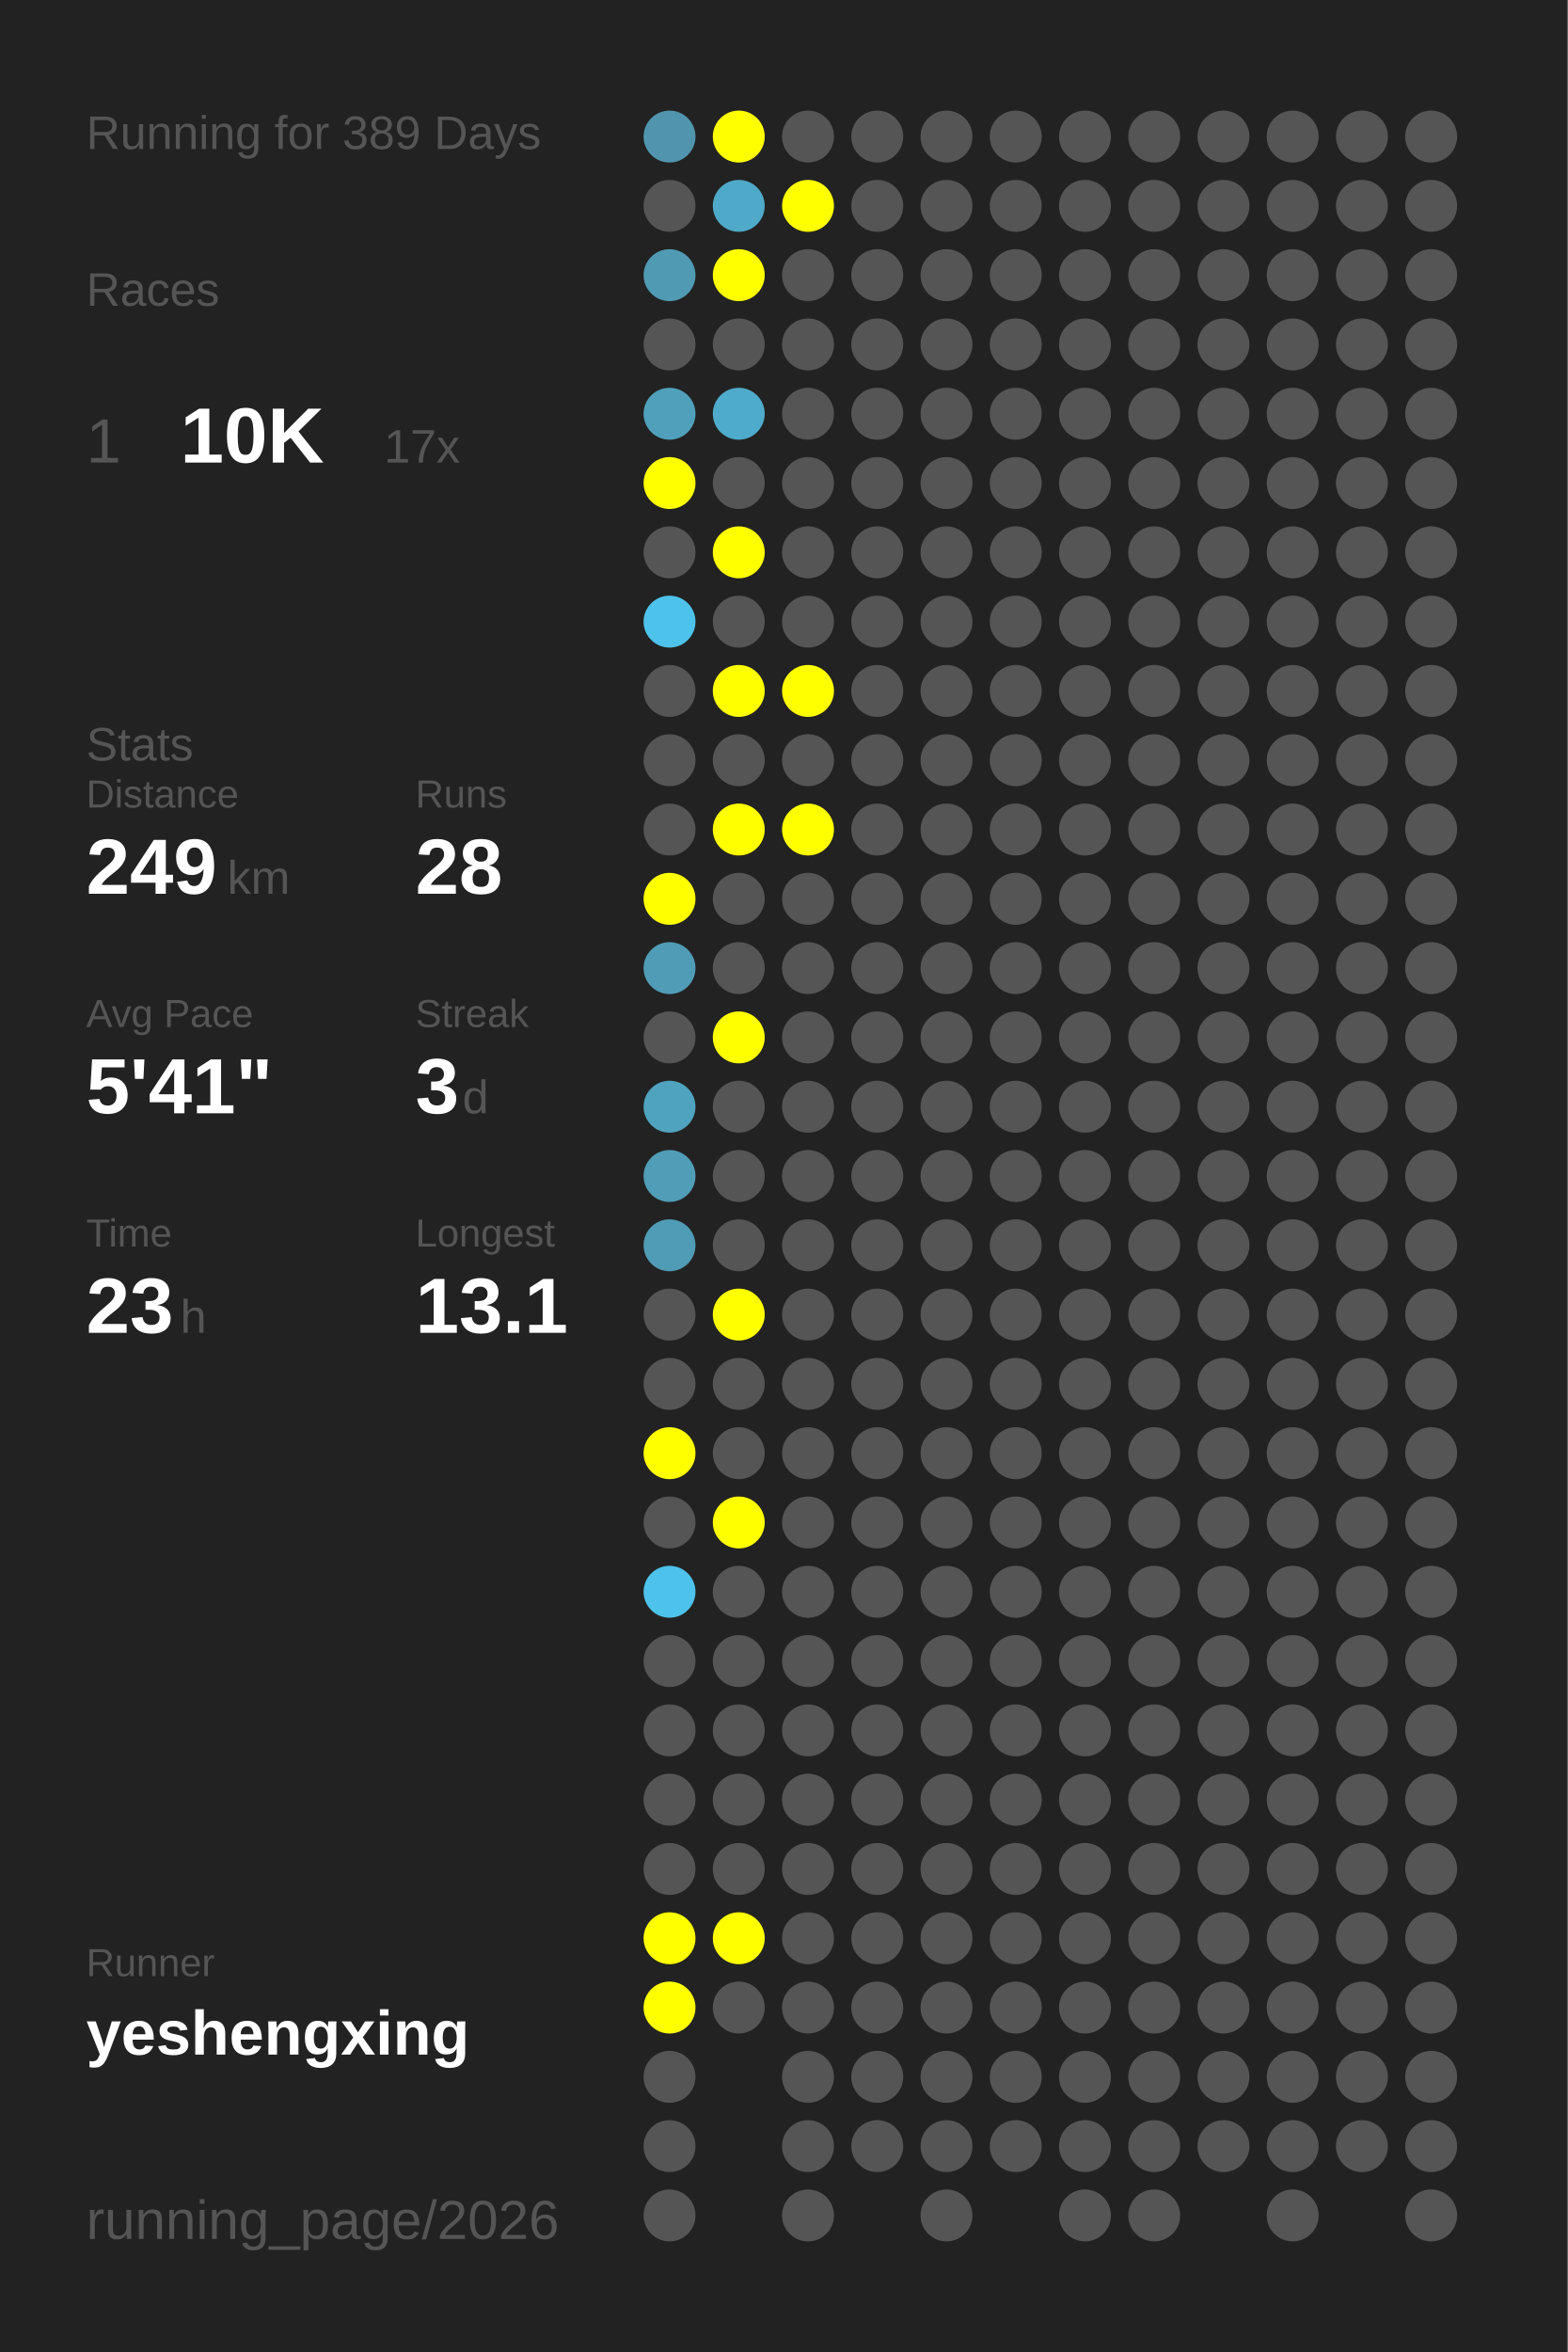
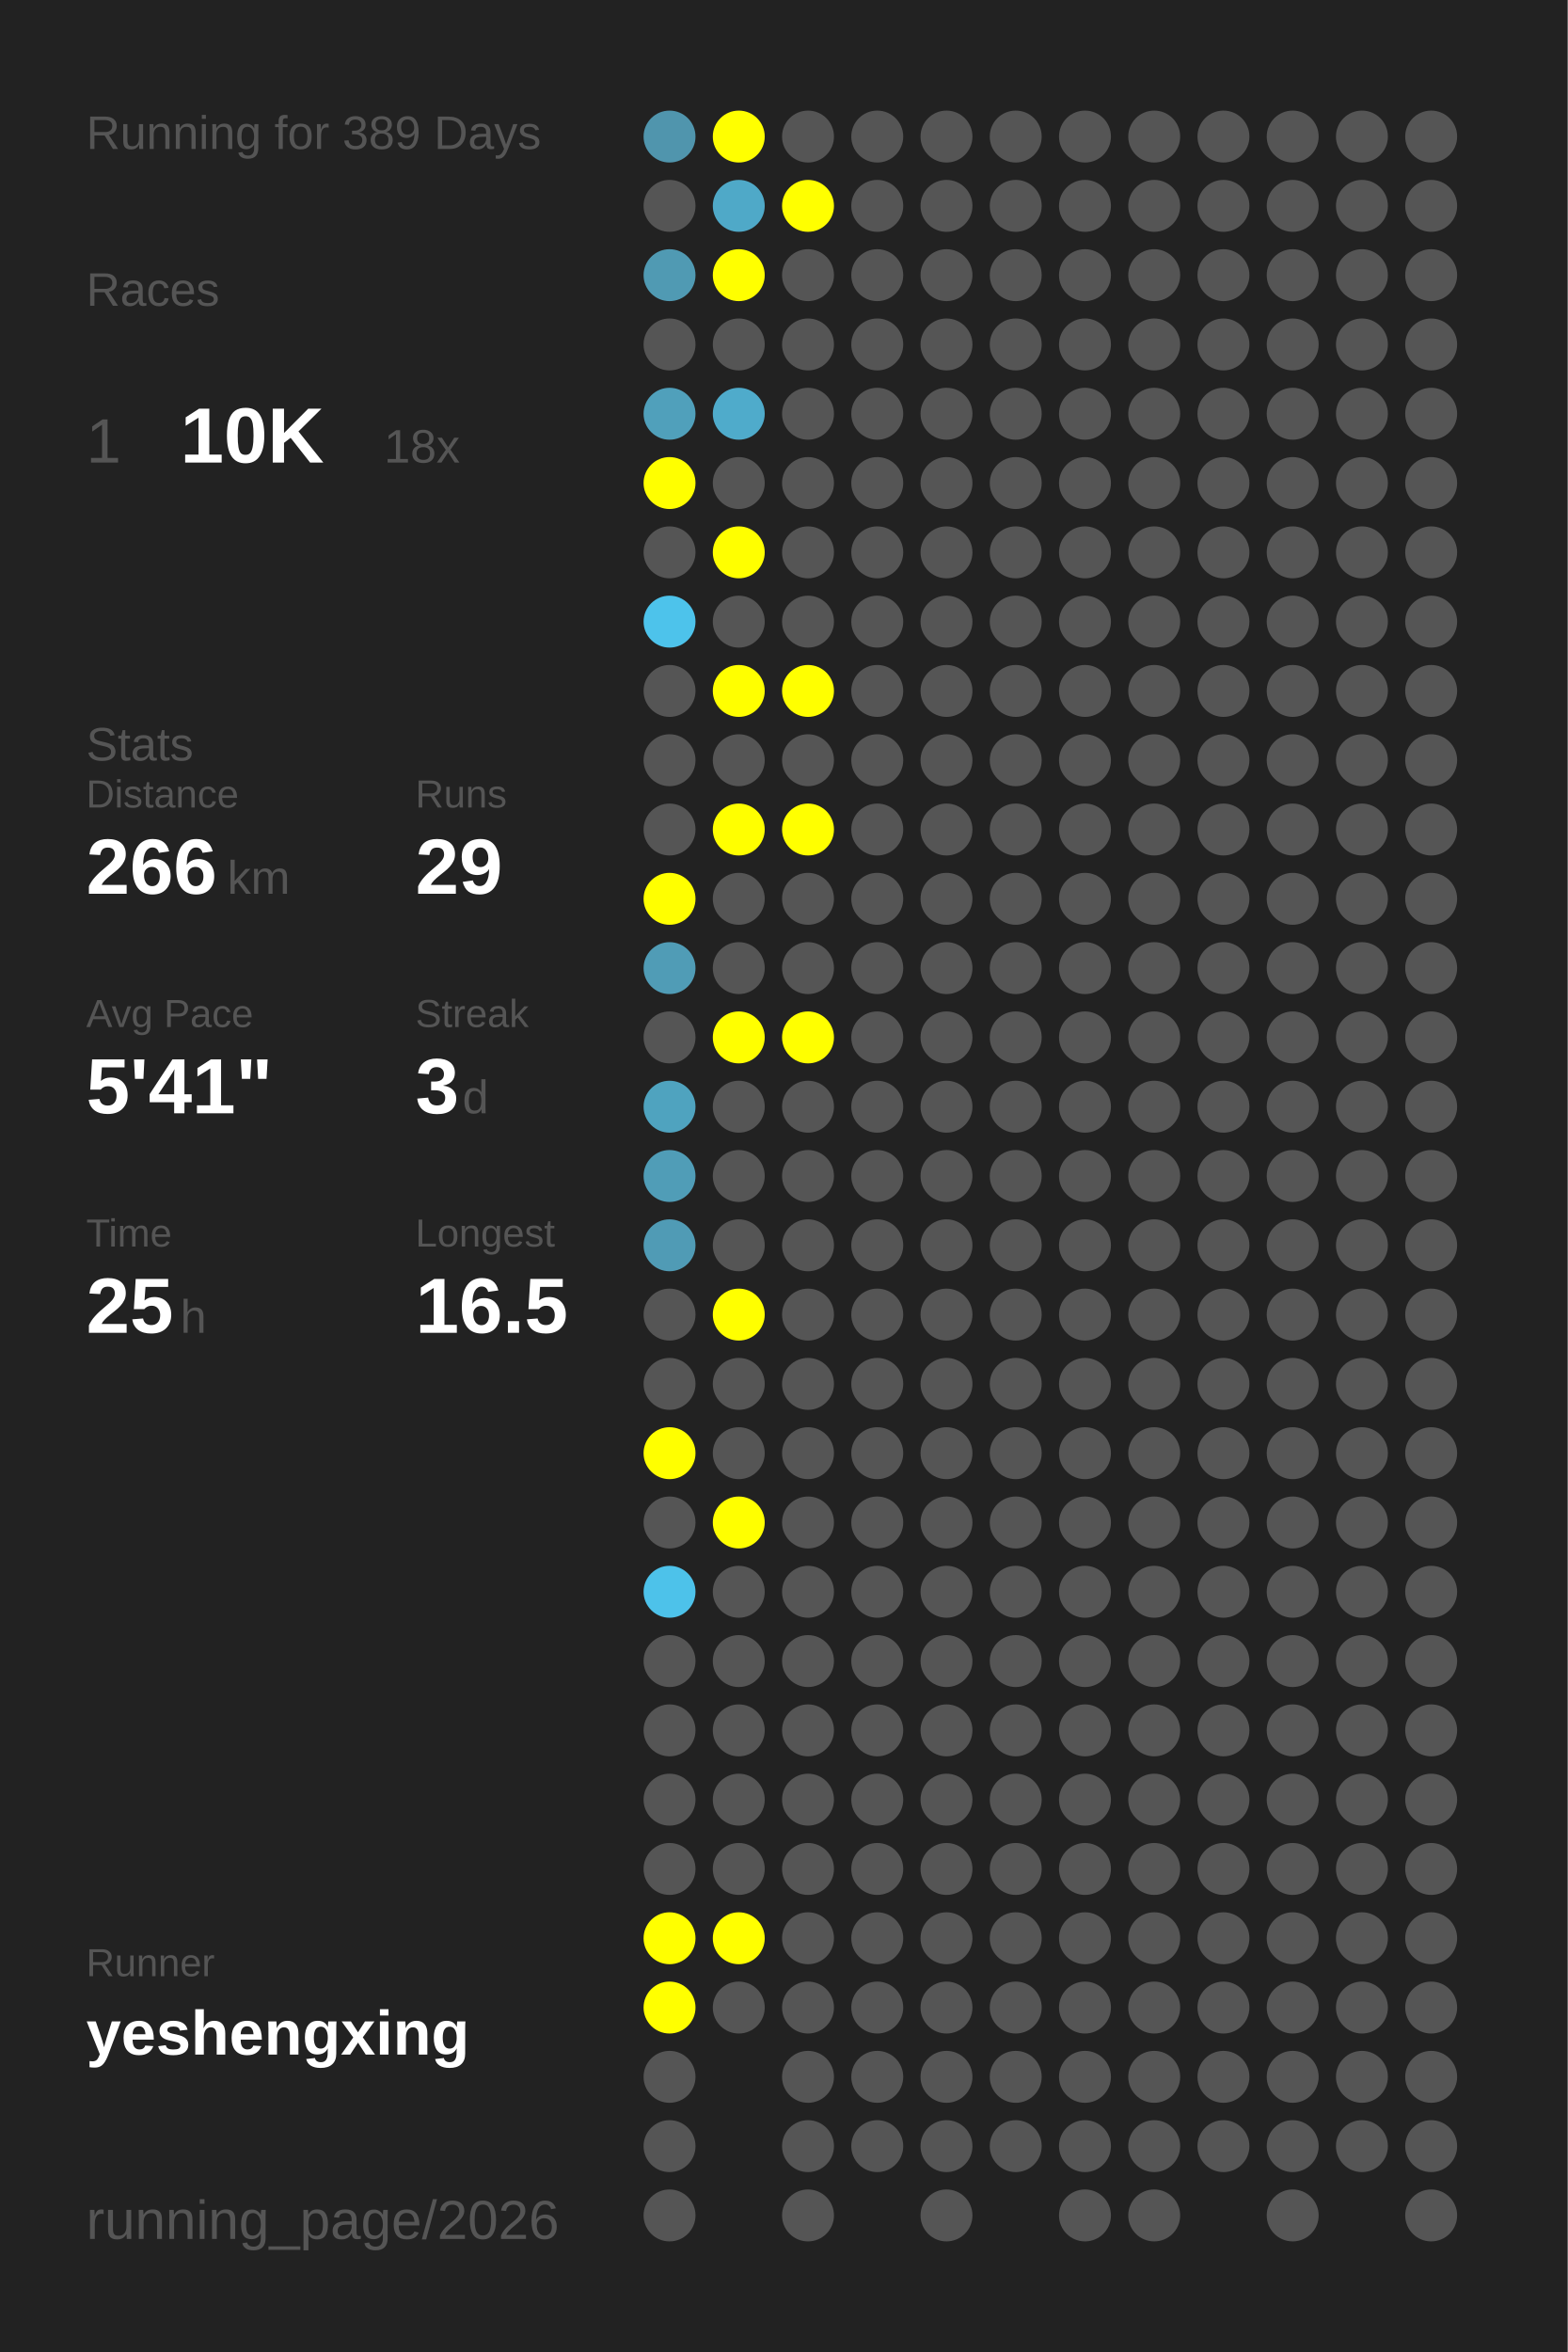
<svg xmlns="http://www.w3.org/2000/svg" baseProfile="full" height="300mm" version="1.1" viewBox="0,0,200,300" width="200mm">
  <defs />
  <rect fill="#222222" height="300" width="200" x="0" y="0" />
  <text fill="#555555" style="font-size:6px; font-family:Arial;" x="11" y="19">Running for 389 Days</text>
  <text fill="#555555" style="font-size:6px; font-family:Arial;" x="11" y="39">Races</text>
  <text fill="#555555" style="font-size:8px; font-family:Arial;" x="11" y="59">1</text>
  <text fill="#FFFFFF" style="font-size:10px; font-family:Arial; font-weight:bold;" x="23" y="59">10K</text>
-   <text fill="#555555" style="font-size:6px; font-family:Arial;" x="49" y="59">17x</text>
+   <text fill="#555555" style="font-size:6px; font-family:Arial;" x="49" y="59">18x</text>
  <text fill="#555555" style="font-size:6px; font-family:Arial;" x="11" y="97">Stats</text>
  <text fill="#555555" style="font-size:5px; font-family:Arial;" x="11" y="103">Distance</text>
-   <text fill="#FFFFFF" style="font-size:10px; font-family:Arial; font-weight:bold;" x="11" y="114">249</text>
+   <text fill="#FFFFFF" style="font-size:10px; font-family:Arial; font-weight:bold;" x="11" y="114">266</text>
  <text fill="#555555" style="font-size:6px; font-family:Arial;" x="29" y="114">km</text>
  <text fill="#555555" style="font-size:5px; font-family:Arial;" x="53" y="103">Runs</text>
-   <text fill="#FFFFFF" style="font-size:10px; font-family:Arial; font-weight:bold;" x="53" y="114">28</text>
+   <text fill="#FFFFFF" style="font-size:10px; font-family:Arial; font-weight:bold;" x="53" y="114">29</text>
  <text fill="#555555" style="font-size:5px; font-family:Arial;" x="11" y="131">Avg Pace</text>
  <text fill="#FFFFFF" style="font-size:10px; font-family:Arial; font-weight:bold;" x="11" y="142">5'41"</text>
  <text fill="#555555" style="font-size:5px; font-family:Arial;" x="53" y="131">Streak</text>
  <text fill="#FFFFFF" style="font-size:10px; font-family:Arial; font-weight:bold;" x="53" y="142">3</text>
  <text fill="#555555" style="font-size:6px; font-family:Arial;" x="59" y="142">d</text>
  <text fill="#555555" style="font-size:5px; font-family:Arial;" x="11" y="159">Time</text>
-   <text fill="#FFFFFF" style="font-size:10px; font-family:Arial; font-weight:bold;" x="11" y="170">23</text>
+   <text fill="#FFFFFF" style="font-size:10px; font-family:Arial; font-weight:bold;" x="11" y="170">25</text>
  <text fill="#555555" style="font-size:6px; font-family:Arial;" x="23" y="170">h</text>
  <text fill="#555555" style="font-size:5px; font-family:Arial;" x="53" y="159">Longest</text>
-   <text fill="#FFFFFF" style="font-size:10px; font-family:Arial; font-weight:bold;" x="53" y="170">13.1</text>
+   <text fill="#FFFFFF" style="font-size:10px; font-family:Arial; font-weight:bold;" x="53" y="170">16.5</text>
  <text fill="#555555" style="font-size:5px; font-family:Arial;" x="11" y="252.065">Runner</text>
  <text fill="#FFFFFF" style="font-size:8px; font-family:Arial; font-weight:bold;" x="11" y="262.065">yeshengxing</text>
  <text fill="#555555" style="font-size:7px; font-family:Arial;" x="11" y="285.581">running_page/2026</text>
  <circle cx="85.417" cy="17.419" fill="#5095ad" r="3.312" />
  <circle cx="85.417" cy="26.258" fill="#555555" r="3.312" />
  <circle cx="85.417" cy="35.097" fill="#509ab3" r="3.312" />
  <circle cx="85.417" cy="43.935" fill="#555555" r="3.312" />
  <circle cx="85.417" cy="52.774" fill="#50a0bb" r="3.312" />
  <circle cx="85.417" cy="61.613" fill="#FFFF00" r="3.312" />
  <circle cx="85.417" cy="70.452" fill="#555555" r="3.312" />
  <circle cx="85.417" cy="79.29" fill="#4dc3eb" r="3.312" />
  <circle cx="85.417" cy="88.129" fill="#555555" r="3.312" />
  <circle cx="85.417" cy="96.968" fill="#555555" r="3.312" />
  <circle cx="85.417" cy="105.806" fill="#555555" r="3.312" />
  <circle cx="85.417" cy="114.645" fill="#FFFF00" r="3.312" />
  <circle cx="85.417" cy="123.484" fill="#509cb6" r="3.312" />
  <circle cx="85.417" cy="132.323" fill="#555555" r="3.312" />
  <circle cx="85.417" cy="141.161" fill="#4fa3bf" r="3.312" />
  <circle cx="85.417" cy="150" fill="#509db7" r="3.312" />
  <circle cx="85.417" cy="158.839" fill="#509bb5" r="3.312" />
  <circle cx="85.417" cy="167.677" fill="#555555" r="3.312" />
  <circle cx="85.417" cy="176.516" fill="#555555" r="3.312" />
  <circle cx="85.417" cy="185.355" fill="#FFFF00" r="3.312" />
  <circle cx="85.417" cy="194.194" fill="#555555" r="3.312" />
  <circle cx="85.417" cy="203.032" fill="#4dc2ea" r="3.312" />
  <circle cx="85.417" cy="211.871" fill="#555555" r="3.312" />
  <circle cx="85.417" cy="220.71" fill="#555555" r="3.312" />
  <circle cx="85.417" cy="229.548" fill="#555555" r="3.312" />
  <circle cx="85.417" cy="238.387" fill="#555555" r="3.312" />
  <circle cx="85.417" cy="247.226" fill="#FFFF00" r="3.312" />
  <circle cx="85.417" cy="256.065" fill="#FFFF00" r="3.312" />
  <circle cx="85.417" cy="264.903" fill="#555555" r="3.312" />
  <circle cx="85.417" cy="273.742" fill="#555555" r="3.312" />
  <circle cx="85.417" cy="282.581" fill="#555555" r="3.312" />
  <circle cx="94.25" cy="17.419" fill="#FFFF00" r="3.312" />
  <circle cx="94.25" cy="26.258" fill="#4fa9c8" r="3.312" />
  <circle cx="94.25" cy="35.097" fill="#FFFF00" r="3.312" />
  <circle cx="94.25" cy="43.935" fill="#555555" r="3.312" />
  <circle cx="94.25" cy="52.774" fill="#4fabcb" r="3.312" />
  <circle cx="94.25" cy="61.613" fill="#555555" r="3.312" />
  <circle cx="94.25" cy="70.452" fill="#FFFF00" r="3.312" />
  <circle cx="94.25" cy="79.29" fill="#555555" r="3.312" />
  <circle cx="94.25" cy="88.129" fill="#FFFF00" r="3.312" />
  <circle cx="94.25" cy="96.968" fill="#555555" r="3.312" />
  <circle cx="94.25" cy="105.806" fill="#FFFF00" r="3.312" />
  <circle cx="94.25" cy="114.645" fill="#555555" r="3.312" />
  <circle cx="94.25" cy="123.484" fill="#555555" r="3.312" />
  <circle cx="94.25" cy="132.323" fill="#FFFF00" r="3.312" />
  <circle cx="94.25" cy="141.161" fill="#555555" r="3.312" />
  <circle cx="94.25" cy="150" fill="#555555" r="3.312" />
  <circle cx="94.25" cy="158.839" fill="#555555" r="3.312" />
  <circle cx="94.25" cy="167.677" fill="#FFFF00" r="3.312" />
  <circle cx="94.25" cy="176.516" fill="#555555" r="3.312" />
  <circle cx="94.25" cy="185.355" fill="#555555" r="3.312" />
  <circle cx="94.25" cy="194.194" fill="#FFFF00" r="3.312" />
  <circle cx="94.25" cy="203.032" fill="#555555" r="3.312" />
  <circle cx="94.25" cy="211.871" fill="#555555" r="3.312" />
  <circle cx="94.25" cy="220.71" fill="#555555" r="3.312" />
  <circle cx="94.25" cy="229.548" fill="#555555" r="3.312" />
  <circle cx="94.25" cy="238.387" fill="#555555" r="3.312" />
  <circle cx="94.25" cy="247.226" fill="#FFFF00" r="3.312" />
  <circle cx="94.25" cy="256.065" fill="#555555" r="3.312" />
  <circle cx="103.083" cy="17.419" fill="#555555" r="3.312" />
  <circle cx="103.083" cy="26.258" fill="#FFFF00" r="3.312" />
  <circle cx="103.083" cy="35.097" fill="#555555" r="3.312" />
  <circle cx="103.083" cy="43.935" fill="#555555" r="3.312" />
  <circle cx="103.083" cy="52.774" fill="#555555" r="3.312" />
  <circle cx="103.083" cy="61.613" fill="#555555" r="3.312" />
  <circle cx="103.083" cy="70.452" fill="#555555" r="3.312" />
  <circle cx="103.083" cy="79.29" fill="#555555" r="3.312" />
  <circle cx="103.083" cy="88.129" fill="#FFFF00" r="3.312" />
  <circle cx="103.083" cy="96.968" fill="#555555" r="3.312" />
  <circle cx="103.083" cy="105.806" fill="#FFFF00" r="3.312" />
  <circle cx="103.083" cy="114.645" fill="#555555" r="3.312" />
  <circle cx="103.083" cy="123.484" fill="#555555" r="3.312" />
-   <circle cx="103.083" cy="132.323" fill="#555555" r="3.312" />
+   <circle cx="103.083" cy="132.323" fill="#FFFF00" r="3.312" />
  <circle cx="103.083" cy="141.161" fill="#555555" r="3.312" />
  <circle cx="103.083" cy="150" fill="#555555" r="3.312" />
  <circle cx="103.083" cy="158.839" fill="#555555" r="3.312" />
  <circle cx="103.083" cy="167.677" fill="#555555" r="3.312" />
  <circle cx="103.083" cy="176.516" fill="#555555" r="3.312" />
  <circle cx="103.083" cy="185.355" fill="#555555" r="3.312" />
  <circle cx="103.083" cy="194.194" fill="#555555" r="3.312" />
  <circle cx="103.083" cy="203.032" fill="#555555" r="3.312" />
  <circle cx="103.083" cy="211.871" fill="#555555" r="3.312" />
  <circle cx="103.083" cy="220.71" fill="#555555" r="3.312" />
  <circle cx="103.083" cy="229.548" fill="#555555" r="3.312" />
  <circle cx="103.083" cy="238.387" fill="#555555" r="3.312" />
  <circle cx="103.083" cy="247.226" fill="#555555" r="3.312" />
  <circle cx="103.083" cy="256.065" fill="#555555" r="3.312" />
  <circle cx="103.083" cy="264.903" fill="#555555" r="3.312" />
  <circle cx="103.083" cy="273.742" fill="#555555" r="3.312" />
  <circle cx="103.083" cy="282.581" fill="#555555" r="3.312" />
  <circle cx="111.917" cy="17.419" fill="#555555" r="3.312" />
  <circle cx="111.917" cy="26.258" fill="#555555" r="3.312" />
  <circle cx="111.917" cy="35.097" fill="#555555" r="3.312" />
  <circle cx="111.917" cy="43.935" fill="#555555" r="3.312" />
  <circle cx="111.917" cy="52.774" fill="#555555" r="3.312" />
  <circle cx="111.917" cy="61.613" fill="#555555" r="3.312" />
  <circle cx="111.917" cy="70.452" fill="#555555" r="3.312" />
  <circle cx="111.917" cy="79.29" fill="#555555" r="3.312" />
  <circle cx="111.917" cy="88.129" fill="#555555" r="3.312" />
  <circle cx="111.917" cy="96.968" fill="#555555" r="3.312" />
  <circle cx="111.917" cy="105.806" fill="#555555" r="3.312" />
  <circle cx="111.917" cy="114.645" fill="#555555" r="3.312" />
  <circle cx="111.917" cy="123.484" fill="#555555" r="3.312" />
  <circle cx="111.917" cy="132.323" fill="#555555" r="3.312" />
  <circle cx="111.917" cy="141.161" fill="#555555" r="3.312" />
  <circle cx="111.917" cy="150" fill="#555555" r="3.312" />
  <circle cx="111.917" cy="158.839" fill="#555555" r="3.312" />
  <circle cx="111.917" cy="167.677" fill="#555555" r="3.312" />
  <circle cx="111.917" cy="176.516" fill="#555555" r="3.312" />
  <circle cx="111.917" cy="185.355" fill="#555555" r="3.312" />
  <circle cx="111.917" cy="194.194" fill="#555555" r="3.312" />
  <circle cx="111.917" cy="203.032" fill="#555555" r="3.312" />
  <circle cx="111.917" cy="211.871" fill="#555555" r="3.312" />
  <circle cx="111.917" cy="220.71" fill="#555555" r="3.312" />
  <circle cx="111.917" cy="229.548" fill="#555555" r="3.312" />
  <circle cx="111.917" cy="238.387" fill="#555555" r="3.312" />
  <circle cx="111.917" cy="247.226" fill="#555555" r="3.312" />
  <circle cx="111.917" cy="256.065" fill="#555555" r="3.312" />
  <circle cx="111.917" cy="264.903" fill="#555555" r="3.312" />
  <circle cx="111.917" cy="273.742" fill="#555555" r="3.312" />
  <circle cx="120.75" cy="17.419" fill="#555555" r="3.312" />
  <circle cx="120.75" cy="26.258" fill="#555555" r="3.312" />
  <circle cx="120.75" cy="35.097" fill="#555555" r="3.312" />
  <circle cx="120.75" cy="43.935" fill="#555555" r="3.312" />
  <circle cx="120.75" cy="52.774" fill="#555555" r="3.312" />
  <circle cx="120.75" cy="61.613" fill="#555555" r="3.312" />
  <circle cx="120.75" cy="70.452" fill="#555555" r="3.312" />
  <circle cx="120.75" cy="79.29" fill="#555555" r="3.312" />
  <circle cx="120.75" cy="88.129" fill="#555555" r="3.312" />
  <circle cx="120.75" cy="96.968" fill="#555555" r="3.312" />
  <circle cx="120.75" cy="105.806" fill="#555555" r="3.312" />
  <circle cx="120.75" cy="114.645" fill="#555555" r="3.312" />
  <circle cx="120.75" cy="123.484" fill="#555555" r="3.312" />
  <circle cx="120.75" cy="132.323" fill="#555555" r="3.312" />
  <circle cx="120.75" cy="141.161" fill="#555555" r="3.312" />
  <circle cx="120.75" cy="150" fill="#555555" r="3.312" />
  <circle cx="120.75" cy="158.839" fill="#555555" r="3.312" />
  <circle cx="120.75" cy="167.677" fill="#555555" r="3.312" />
  <circle cx="120.75" cy="176.516" fill="#555555" r="3.312" />
  <circle cx="120.75" cy="185.355" fill="#555555" r="3.312" />
  <circle cx="120.75" cy="194.194" fill="#555555" r="3.312" />
  <circle cx="120.75" cy="203.032" fill="#555555" r="3.312" />
  <circle cx="120.75" cy="211.871" fill="#555555" r="3.312" />
  <circle cx="120.75" cy="220.71" fill="#555555" r="3.312" />
  <circle cx="120.75" cy="229.548" fill="#555555" r="3.312" />
  <circle cx="120.75" cy="238.387" fill="#555555" r="3.312" />
  <circle cx="120.75" cy="247.226" fill="#555555" r="3.312" />
  <circle cx="120.75" cy="256.065" fill="#555555" r="3.312" />
  <circle cx="120.75" cy="264.903" fill="#555555" r="3.312" />
  <circle cx="120.75" cy="273.742" fill="#555555" r="3.312" />
  <circle cx="120.75" cy="282.581" fill="#555555" r="3.312" />
  <circle cx="129.583" cy="17.419" fill="#555555" r="3.312" />
  <circle cx="129.583" cy="26.258" fill="#555555" r="3.312" />
  <circle cx="129.583" cy="35.097" fill="#555555" r="3.312" />
  <circle cx="129.583" cy="43.935" fill="#555555" r="3.312" />
  <circle cx="129.583" cy="52.774" fill="#555555" r="3.312" />
  <circle cx="129.583" cy="61.613" fill="#555555" r="3.312" />
  <circle cx="129.583" cy="70.452" fill="#555555" r="3.312" />
  <circle cx="129.583" cy="79.29" fill="#555555" r="3.312" />
  <circle cx="129.583" cy="88.129" fill="#555555" r="3.312" />
  <circle cx="129.583" cy="96.968" fill="#555555" r="3.312" />
  <circle cx="129.583" cy="105.806" fill="#555555" r="3.312" />
  <circle cx="129.583" cy="114.645" fill="#555555" r="3.312" />
  <circle cx="129.583" cy="123.484" fill="#555555" r="3.312" />
  <circle cx="129.583" cy="132.323" fill="#555555" r="3.312" />
  <circle cx="129.583" cy="141.161" fill="#555555" r="3.312" />
  <circle cx="129.583" cy="150" fill="#555555" r="3.312" />
  <circle cx="129.583" cy="158.839" fill="#555555" r="3.312" />
  <circle cx="129.583" cy="167.677" fill="#555555" r="3.312" />
  <circle cx="129.583" cy="176.516" fill="#555555" r="3.312" />
  <circle cx="129.583" cy="185.355" fill="#555555" r="3.312" />
  <circle cx="129.583" cy="194.194" fill="#555555" r="3.312" />
  <circle cx="129.583" cy="203.032" fill="#555555" r="3.312" />
  <circle cx="129.583" cy="211.871" fill="#555555" r="3.312" />
  <circle cx="129.583" cy="220.71" fill="#555555" r="3.312" />
  <circle cx="129.583" cy="229.548" fill="#555555" r="3.312" />
  <circle cx="129.583" cy="238.387" fill="#555555" r="3.312" />
  <circle cx="129.583" cy="247.226" fill="#555555" r="3.312" />
  <circle cx="129.583" cy="256.065" fill="#555555" r="3.312" />
  <circle cx="129.583" cy="264.903" fill="#555555" r="3.312" />
  <circle cx="129.583" cy="273.742" fill="#555555" r="3.312" />
  <circle cx="138.417" cy="17.419" fill="#555555" r="3.312" />
  <circle cx="138.417" cy="26.258" fill="#555555" r="3.312" />
  <circle cx="138.417" cy="35.097" fill="#555555" r="3.312" />
  <circle cx="138.417" cy="43.935" fill="#555555" r="3.312" />
  <circle cx="138.417" cy="52.774" fill="#555555" r="3.312" />
  <circle cx="138.417" cy="61.613" fill="#555555" r="3.312" />
  <circle cx="138.417" cy="70.452" fill="#555555" r="3.312" />
  <circle cx="138.417" cy="79.29" fill="#555555" r="3.312" />
  <circle cx="138.417" cy="88.129" fill="#555555" r="3.312" />
  <circle cx="138.417" cy="96.968" fill="#555555" r="3.312" />
  <circle cx="138.417" cy="105.806" fill="#555555" r="3.312" />
  <circle cx="138.417" cy="114.645" fill="#555555" r="3.312" />
  <circle cx="138.417" cy="123.484" fill="#555555" r="3.312" />
  <circle cx="138.417" cy="132.323" fill="#555555" r="3.312" />
  <circle cx="138.417" cy="141.161" fill="#555555" r="3.312" />
  <circle cx="138.417" cy="150" fill="#555555" r="3.312" />
  <circle cx="138.417" cy="158.839" fill="#555555" r="3.312" />
  <circle cx="138.417" cy="167.677" fill="#555555" r="3.312" />
  <circle cx="138.417" cy="176.516" fill="#555555" r="3.312" />
  <circle cx="138.417" cy="185.355" fill="#555555" r="3.312" />
  <circle cx="138.417" cy="194.194" fill="#555555" r="3.312" />
  <circle cx="138.417" cy="203.032" fill="#555555" r="3.312" />
  <circle cx="138.417" cy="211.871" fill="#555555" r="3.312" />
  <circle cx="138.417" cy="220.71" fill="#555555" r="3.312" />
  <circle cx="138.417" cy="229.548" fill="#555555" r="3.312" />
  <circle cx="138.417" cy="238.387" fill="#555555" r="3.312" />
  <circle cx="138.417" cy="247.226" fill="#555555" r="3.312" />
  <circle cx="138.417" cy="256.065" fill="#555555" r="3.312" />
  <circle cx="138.417" cy="264.903" fill="#555555" r="3.312" />
  <circle cx="138.417" cy="273.742" fill="#555555" r="3.312" />
  <circle cx="138.417" cy="282.581" fill="#555555" r="3.312" />
  <circle cx="147.25" cy="17.419" fill="#555555" r="3.312" />
  <circle cx="147.25" cy="26.258" fill="#555555" r="3.312" />
  <circle cx="147.25" cy="35.097" fill="#555555" r="3.312" />
  <circle cx="147.25" cy="43.935" fill="#555555" r="3.312" />
  <circle cx="147.25" cy="52.774" fill="#555555" r="3.312" />
  <circle cx="147.25" cy="61.613" fill="#555555" r="3.312" />
  <circle cx="147.25" cy="70.452" fill="#555555" r="3.312" />
  <circle cx="147.25" cy="79.29" fill="#555555" r="3.312" />
  <circle cx="147.25" cy="88.129" fill="#555555" r="3.312" />
  <circle cx="147.25" cy="96.968" fill="#555555" r="3.312" />
  <circle cx="147.25" cy="105.806" fill="#555555" r="3.312" />
  <circle cx="147.25" cy="114.645" fill="#555555" r="3.312" />
  <circle cx="147.25" cy="123.484" fill="#555555" r="3.312" />
  <circle cx="147.25" cy="132.323" fill="#555555" r="3.312" />
  <circle cx="147.25" cy="141.161" fill="#555555" r="3.312" />
  <circle cx="147.25" cy="150" fill="#555555" r="3.312" />
  <circle cx="147.25" cy="158.839" fill="#555555" r="3.312" />
  <circle cx="147.25" cy="167.677" fill="#555555" r="3.312" />
  <circle cx="147.25" cy="176.516" fill="#555555" r="3.312" />
  <circle cx="147.25" cy="185.355" fill="#555555" r="3.312" />
  <circle cx="147.25" cy="194.194" fill="#555555" r="3.312" />
  <circle cx="147.25" cy="203.032" fill="#555555" r="3.312" />
  <circle cx="147.25" cy="211.871" fill="#555555" r="3.312" />
  <circle cx="147.25" cy="220.71" fill="#555555" r="3.312" />
  <circle cx="147.25" cy="229.548" fill="#555555" r="3.312" />
  <circle cx="147.25" cy="238.387" fill="#555555" r="3.312" />
  <circle cx="147.25" cy="247.226" fill="#555555" r="3.312" />
  <circle cx="147.25" cy="256.065" fill="#555555" r="3.312" />
  <circle cx="147.25" cy="264.903" fill="#555555" r="3.312" />
  <circle cx="147.25" cy="273.742" fill="#555555" r="3.312" />
  <circle cx="147.25" cy="282.581" fill="#555555" r="3.312" />
  <circle cx="156.083" cy="17.419" fill="#555555" r="3.312" />
  <circle cx="156.083" cy="26.258" fill="#555555" r="3.312" />
  <circle cx="156.083" cy="35.097" fill="#555555" r="3.312" />
  <circle cx="156.083" cy="43.935" fill="#555555" r="3.312" />
  <circle cx="156.083" cy="52.774" fill="#555555" r="3.312" />
  <circle cx="156.083" cy="61.613" fill="#555555" r="3.312" />
  <circle cx="156.083" cy="70.452" fill="#555555" r="3.312" />
  <circle cx="156.083" cy="79.29" fill="#555555" r="3.312" />
  <circle cx="156.083" cy="88.129" fill="#555555" r="3.312" />
  <circle cx="156.083" cy="96.968" fill="#555555" r="3.312" />
  <circle cx="156.083" cy="105.806" fill="#555555" r="3.312" />
  <circle cx="156.083" cy="114.645" fill="#555555" r="3.312" />
  <circle cx="156.083" cy="123.484" fill="#555555" r="3.312" />
  <circle cx="156.083" cy="132.323" fill="#555555" r="3.312" />
  <circle cx="156.083" cy="141.161" fill="#555555" r="3.312" />
  <circle cx="156.083" cy="150" fill="#555555" r="3.312" />
  <circle cx="156.083" cy="158.839" fill="#555555" r="3.312" />
  <circle cx="156.083" cy="167.677" fill="#555555" r="3.312" />
  <circle cx="156.083" cy="176.516" fill="#555555" r="3.312" />
  <circle cx="156.083" cy="185.355" fill="#555555" r="3.312" />
  <circle cx="156.083" cy="194.194" fill="#555555" r="3.312" />
  <circle cx="156.083" cy="203.032" fill="#555555" r="3.312" />
  <circle cx="156.083" cy="211.871" fill="#555555" r="3.312" />
  <circle cx="156.083" cy="220.71" fill="#555555" r="3.312" />
  <circle cx="156.083" cy="229.548" fill="#555555" r="3.312" />
  <circle cx="156.083" cy="238.387" fill="#555555" r="3.312" />
  <circle cx="156.083" cy="247.226" fill="#555555" r="3.312" />
  <circle cx="156.083" cy="256.065" fill="#555555" r="3.312" />
  <circle cx="156.083" cy="264.903" fill="#555555" r="3.312" />
  <circle cx="156.083" cy="273.742" fill="#555555" r="3.312" />
  <circle cx="164.917" cy="17.419" fill="#555555" r="3.312" />
  <circle cx="164.917" cy="26.258" fill="#555555" r="3.312" />
  <circle cx="164.917" cy="35.097" fill="#555555" r="3.312" />
  <circle cx="164.917" cy="43.935" fill="#555555" r="3.312" />
  <circle cx="164.917" cy="52.774" fill="#555555" r="3.312" />
  <circle cx="164.917" cy="61.613" fill="#555555" r="3.312" />
  <circle cx="164.917" cy="70.452" fill="#555555" r="3.312" />
  <circle cx="164.917" cy="79.29" fill="#555555" r="3.312" />
  <circle cx="164.917" cy="88.129" fill="#555555" r="3.312" />
  <circle cx="164.917" cy="96.968" fill="#555555" r="3.312" />
  <circle cx="164.917" cy="105.806" fill="#555555" r="3.312" />
  <circle cx="164.917" cy="114.645" fill="#555555" r="3.312" />
  <circle cx="164.917" cy="123.484" fill="#555555" r="3.312" />
  <circle cx="164.917" cy="132.323" fill="#555555" r="3.312" />
  <circle cx="164.917" cy="141.161" fill="#555555" r="3.312" />
  <circle cx="164.917" cy="150" fill="#555555" r="3.312" />
  <circle cx="164.917" cy="158.839" fill="#555555" r="3.312" />
  <circle cx="164.917" cy="167.677" fill="#555555" r="3.312" />
  <circle cx="164.917" cy="176.516" fill="#555555" r="3.312" />
  <circle cx="164.917" cy="185.355" fill="#555555" r="3.312" />
  <circle cx="164.917" cy="194.194" fill="#555555" r="3.312" />
  <circle cx="164.917" cy="203.032" fill="#555555" r="3.312" />
  <circle cx="164.917" cy="211.871" fill="#555555" r="3.312" />
  <circle cx="164.917" cy="220.71" fill="#555555" r="3.312" />
  <circle cx="164.917" cy="229.548" fill="#555555" r="3.312" />
  <circle cx="164.917" cy="238.387" fill="#555555" r="3.312" />
  <circle cx="164.917" cy="247.226" fill="#555555" r="3.312" />
  <circle cx="164.917" cy="256.065" fill="#555555" r="3.312" />
  <circle cx="164.917" cy="264.903" fill="#555555" r="3.312" />
  <circle cx="164.917" cy="273.742" fill="#555555" r="3.312" />
  <circle cx="164.917" cy="282.581" fill="#555555" r="3.312" />
  <circle cx="173.75" cy="17.419" fill="#555555" r="3.312" />
  <circle cx="173.75" cy="26.258" fill="#555555" r="3.312" />
  <circle cx="173.75" cy="35.097" fill="#555555" r="3.312" />
  <circle cx="173.75" cy="43.935" fill="#555555" r="3.312" />
  <circle cx="173.75" cy="52.774" fill="#555555" r="3.312" />
  <circle cx="173.75" cy="61.613" fill="#555555" r="3.312" />
  <circle cx="173.75" cy="70.452" fill="#555555" r="3.312" />
  <circle cx="173.75" cy="79.29" fill="#555555" r="3.312" />
  <circle cx="173.75" cy="88.129" fill="#555555" r="3.312" />
  <circle cx="173.75" cy="96.968" fill="#555555" r="3.312" />
  <circle cx="173.75" cy="105.806" fill="#555555" r="3.312" />
  <circle cx="173.75" cy="114.645" fill="#555555" r="3.312" />
  <circle cx="173.75" cy="123.484" fill="#555555" r="3.312" />
  <circle cx="173.75" cy="132.323" fill="#555555" r="3.312" />
  <circle cx="173.75" cy="141.161" fill="#555555" r="3.312" />
  <circle cx="173.75" cy="150" fill="#555555" r="3.312" />
  <circle cx="173.75" cy="158.839" fill="#555555" r="3.312" />
  <circle cx="173.75" cy="167.677" fill="#555555" r="3.312" />
  <circle cx="173.75" cy="176.516" fill="#555555" r="3.312" />
  <circle cx="173.75" cy="185.355" fill="#555555" r="3.312" />
  <circle cx="173.75" cy="194.194" fill="#555555" r="3.312" />
  <circle cx="173.75" cy="203.032" fill="#555555" r="3.312" />
  <circle cx="173.75" cy="211.871" fill="#555555" r="3.312" />
  <circle cx="173.75" cy="220.71" fill="#555555" r="3.312" />
  <circle cx="173.75" cy="229.548" fill="#555555" r="3.312" />
  <circle cx="173.75" cy="238.387" fill="#555555" r="3.312" />
  <circle cx="173.75" cy="247.226" fill="#555555" r="3.312" />
  <circle cx="173.75" cy="256.065" fill="#555555" r="3.312" />
  <circle cx="173.75" cy="264.903" fill="#555555" r="3.312" />
  <circle cx="173.75" cy="273.742" fill="#555555" r="3.312" />
  <circle cx="182.583" cy="17.419" fill="#555555" r="3.312" />
  <circle cx="182.583" cy="26.258" fill="#555555" r="3.312" />
  <circle cx="182.583" cy="35.097" fill="#555555" r="3.312" />
  <circle cx="182.583" cy="43.935" fill="#555555" r="3.312" />
  <circle cx="182.583" cy="52.774" fill="#555555" r="3.312" />
  <circle cx="182.583" cy="61.613" fill="#555555" r="3.312" />
  <circle cx="182.583" cy="70.452" fill="#555555" r="3.312" />
  <circle cx="182.583" cy="79.29" fill="#555555" r="3.312" />
  <circle cx="182.583" cy="88.129" fill="#555555" r="3.312" />
  <circle cx="182.583" cy="96.968" fill="#555555" r="3.312" />
  <circle cx="182.583" cy="105.806" fill="#555555" r="3.312" />
  <circle cx="182.583" cy="114.645" fill="#555555" r="3.312" />
  <circle cx="182.583" cy="123.484" fill="#555555" r="3.312" />
  <circle cx="182.583" cy="132.323" fill="#555555" r="3.312" />
  <circle cx="182.583" cy="141.161" fill="#555555" r="3.312" />
  <circle cx="182.583" cy="150" fill="#555555" r="3.312" />
  <circle cx="182.583" cy="158.839" fill="#555555" r="3.312" />
  <circle cx="182.583" cy="167.677" fill="#555555" r="3.312" />
  <circle cx="182.583" cy="176.516" fill="#555555" r="3.312" />
  <circle cx="182.583" cy="185.355" fill="#555555" r="3.312" />
  <circle cx="182.583" cy="194.194" fill="#555555" r="3.312" />
  <circle cx="182.583" cy="203.032" fill="#555555" r="3.312" />
  <circle cx="182.583" cy="211.871" fill="#555555" r="3.312" />
  <circle cx="182.583" cy="220.71" fill="#555555" r="3.312" />
  <circle cx="182.583" cy="229.548" fill="#555555" r="3.312" />
  <circle cx="182.583" cy="238.387" fill="#555555" r="3.312" />
  <circle cx="182.583" cy="247.226" fill="#555555" r="3.312" />
  <circle cx="182.583" cy="256.065" fill="#555555" r="3.312" />
  <circle cx="182.583" cy="264.903" fill="#555555" r="3.312" />
  <circle cx="182.583" cy="273.742" fill="#555555" r="3.312" />
  <circle cx="182.583" cy="282.581" fill="#555555" r="3.312" />
</svg>
